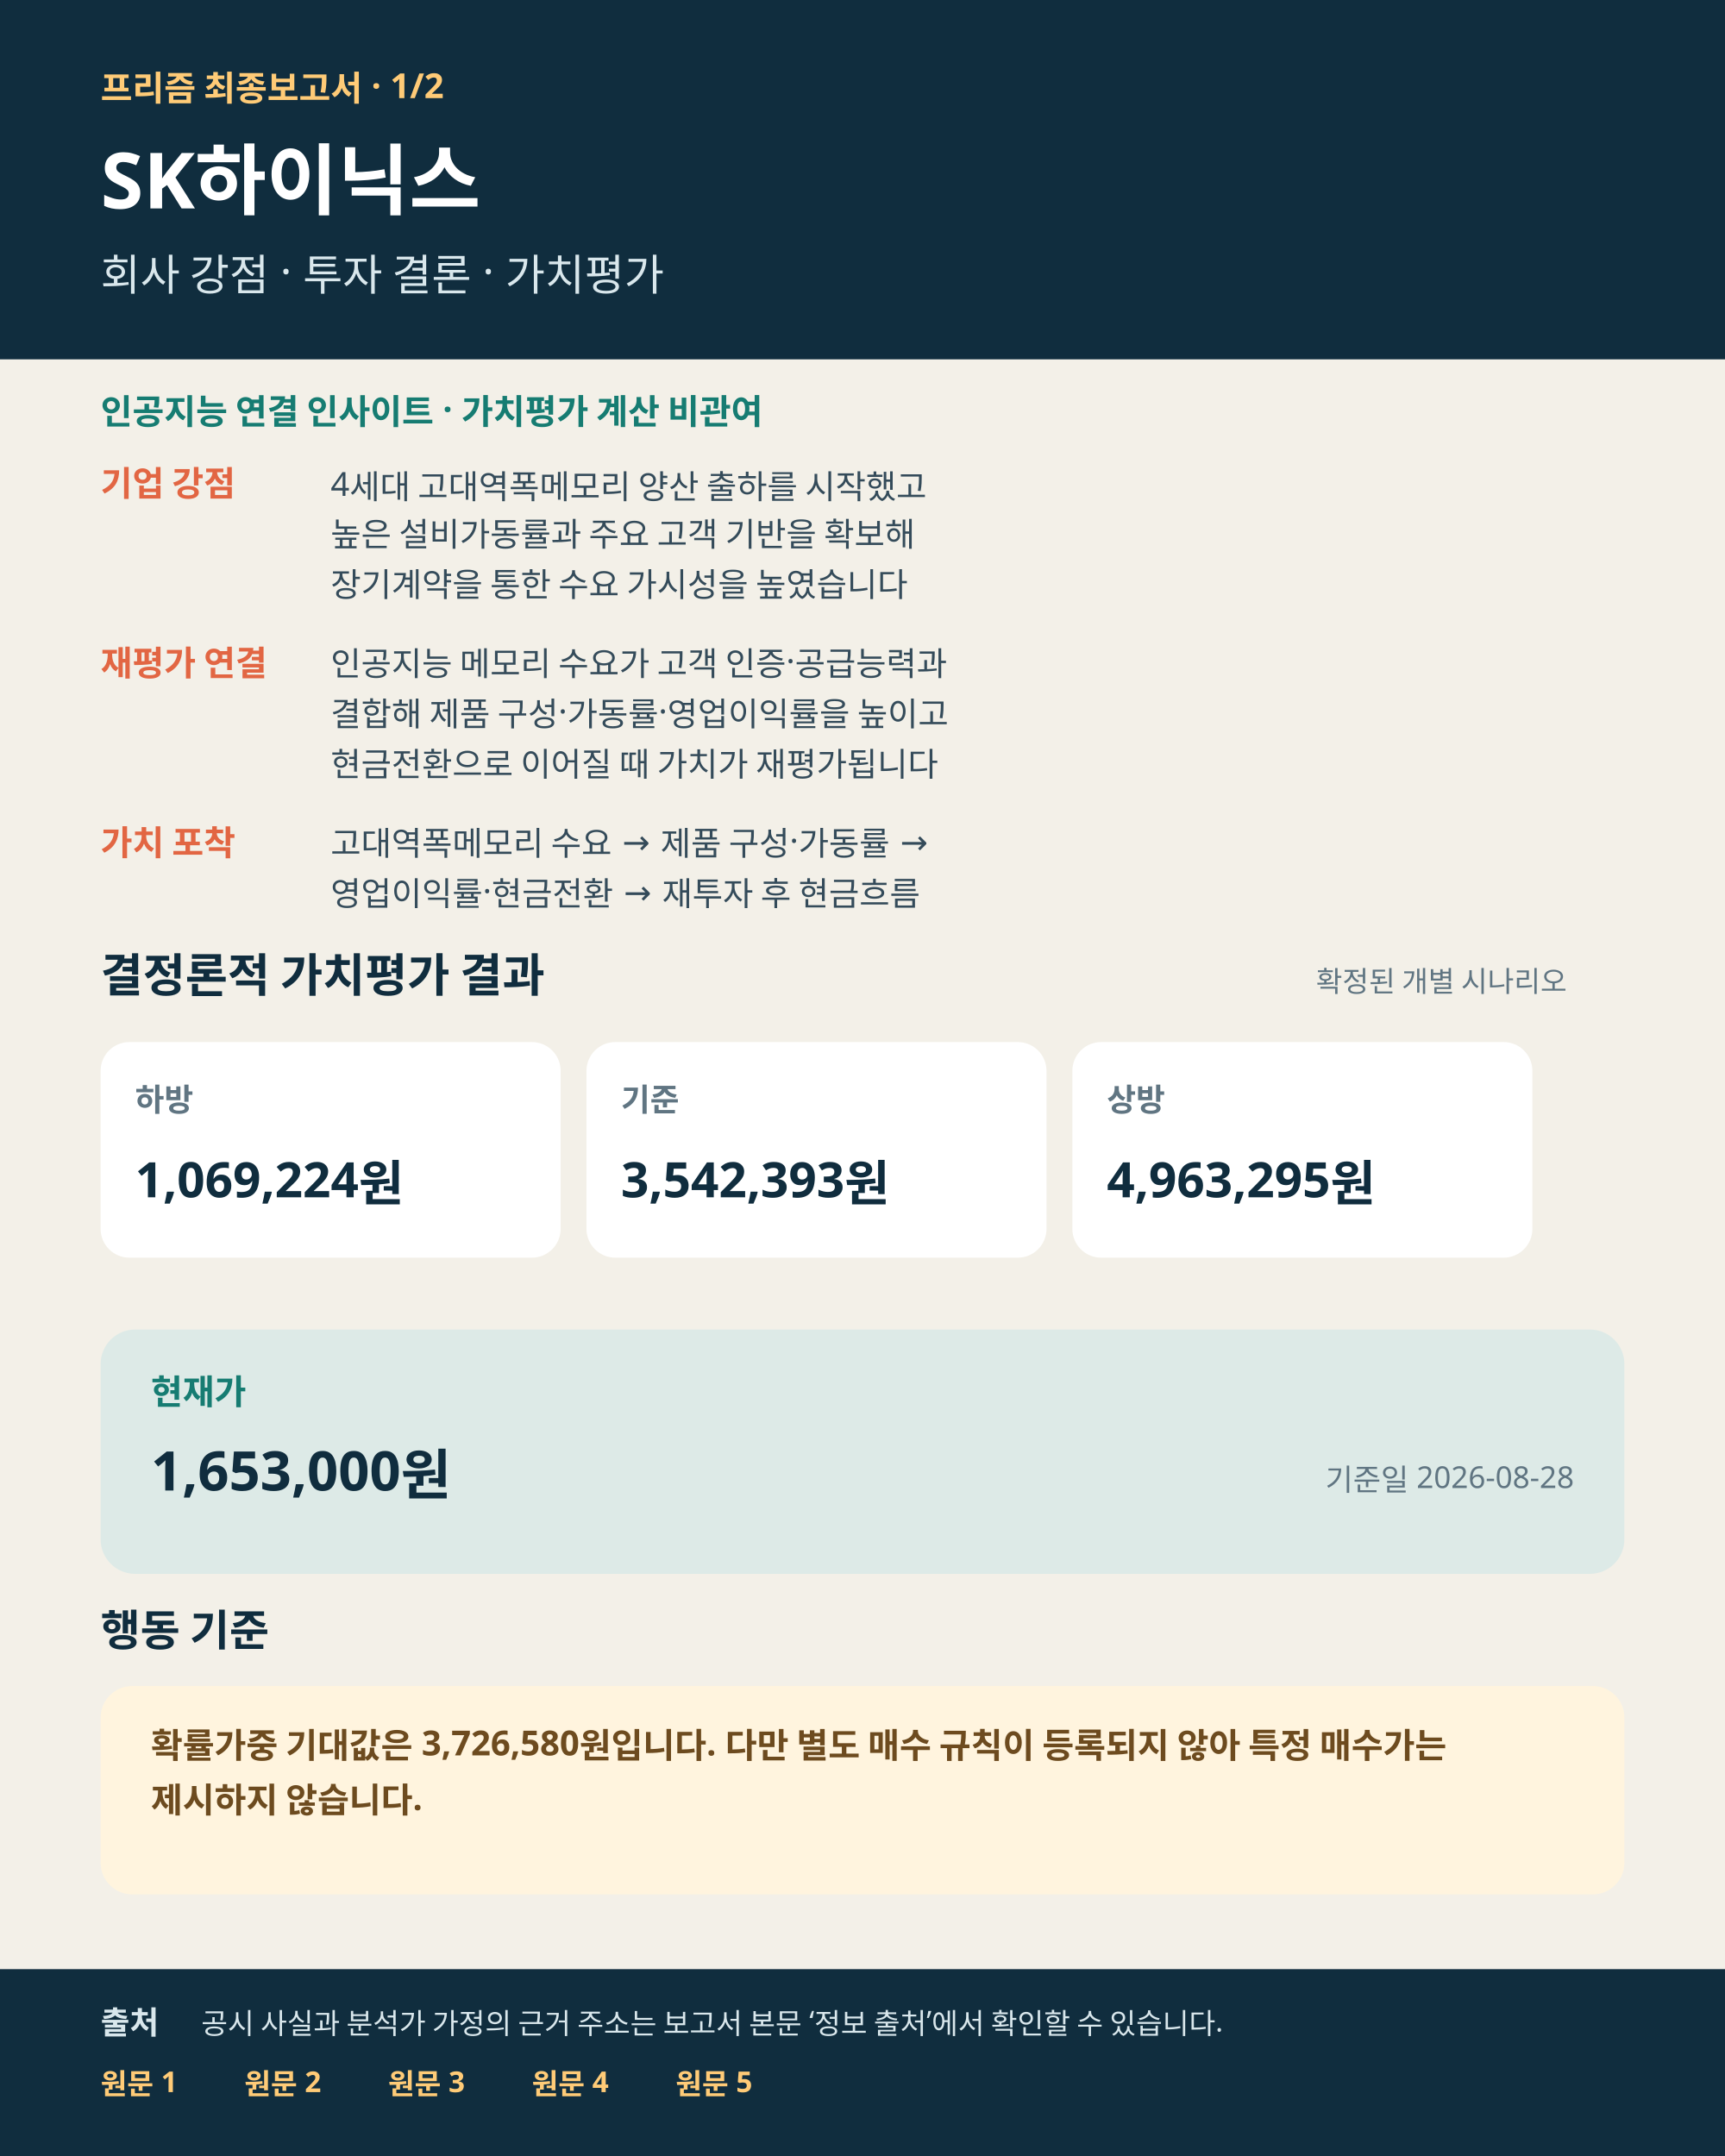
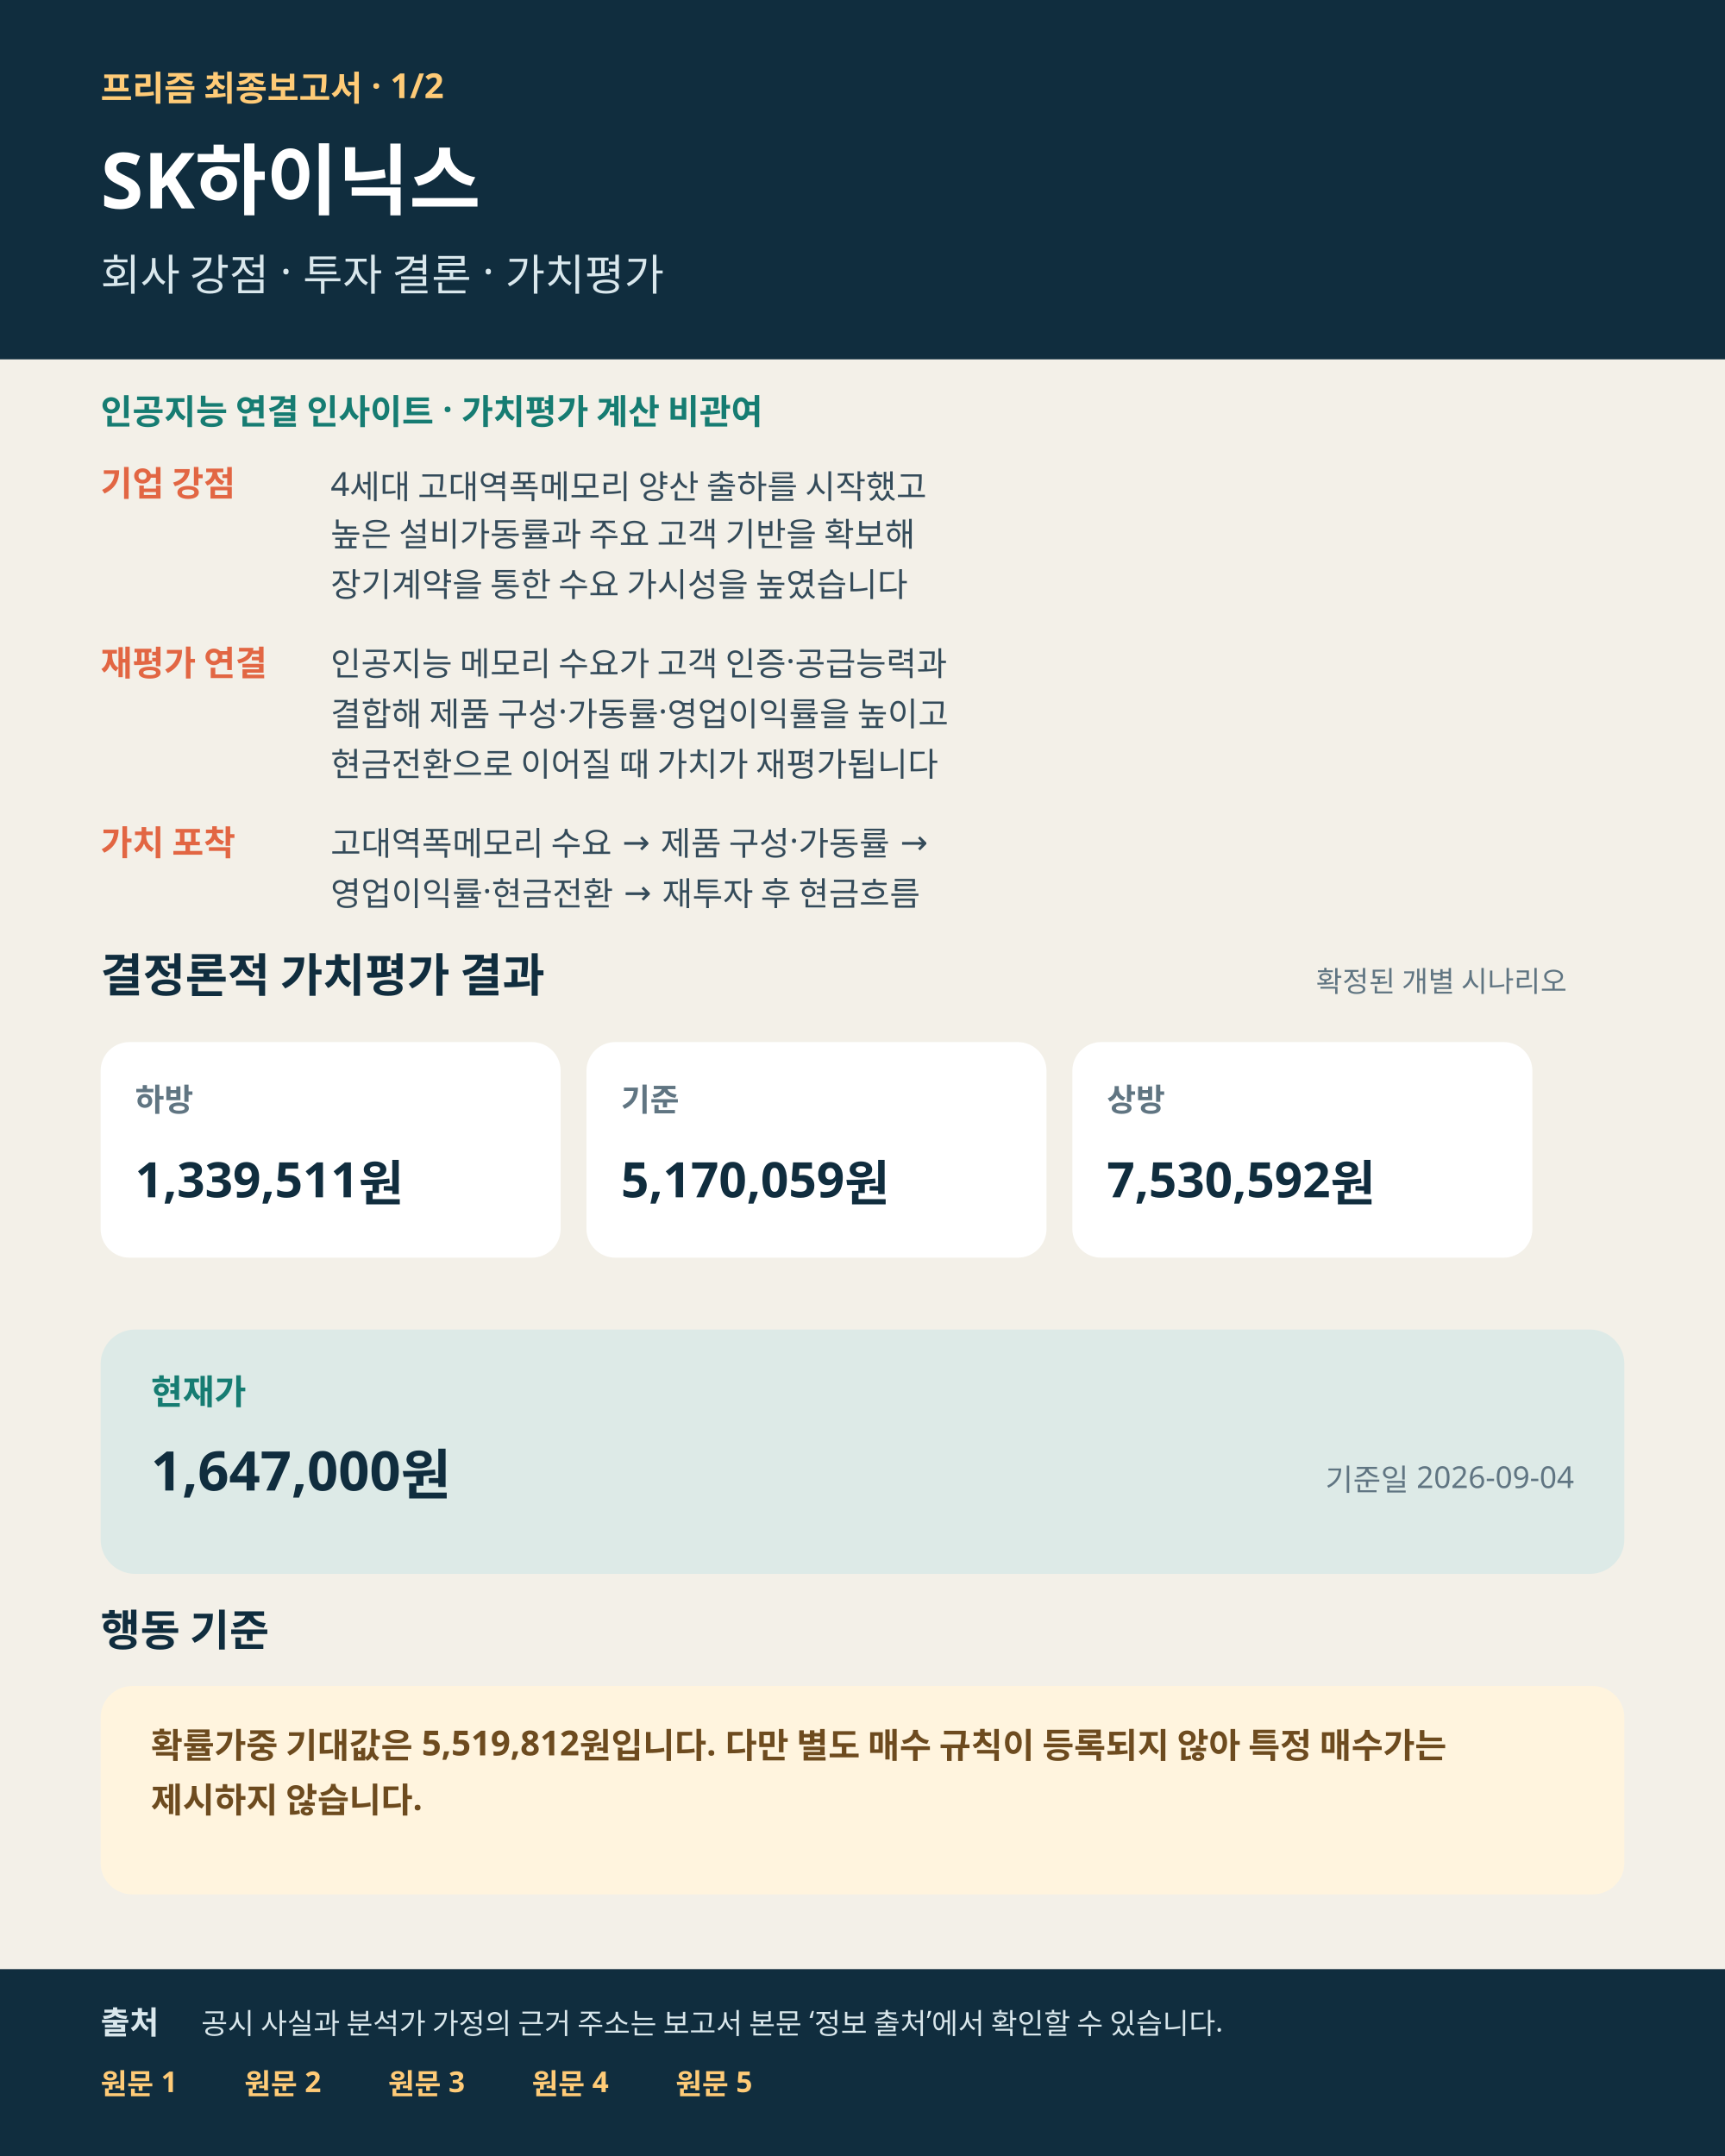
<svg xmlns="http://www.w3.org/2000/svg" width="1200" height="1500" viewBox="0 0 1200 1500" role="img" aria-labelledby="title desc">
  <style>
text { font-family: Pretendard, "Noto Sans KR", "Apple SD Gothic Neo", "Malgun Gothic", sans-serif; }
</style>
  <rect x="0" y="0" width="1200" height="1500" rx="0" fill="#F3F0E8" />
  <rect x="0" y="0" width="1200" height="250" rx="0" fill="#102D3E" />
  <text x="70" y="70" font-size="24" font-weight="700" fill="#FFCB77" text-anchor="start">프리즘 최종보고서 · 1/2</text>
  <text x="70" y="145" font-size="54" font-weight="800" fill="#FFFFFF" text-anchor="start">SK하이닉스</text>
  <text x="70" y="202" font-size="30" font-weight="500" fill="#D9E7EC" text-anchor="start">회사 강점 · 투자 결론 · 가치평가</text>
  <text x="70" y="295" font-size="24" font-weight="800" fill="#167C72" text-anchor="start">인공지능 연결 인사이트 · 가치평가 계산 비관여</text>
  <text x="70" y="345" font-size="24" font-weight="800" fill="#E26643" text-anchor="start">기업 강점</text>
  <text x="230" y="345" font-size="23" font-weight="400" fill="#344B5A" text-anchor="start">4세대 고대역폭메모리 양산 출하를 시작했고</text>
  <text x="230" y="380" font-size="23" font-weight="400" fill="#344B5A" text-anchor="start">높은 설비가동률과 주요 고객 기반을 확보해</text>
  <text x="230" y="415" font-size="23" font-weight="400" fill="#344B5A" text-anchor="start">장기계약을 통한 수요 가시성을 높였습니다</text>
  <text x="70" y="470" font-size="24" font-weight="800" fill="#E26643" text-anchor="start">재평가 연결</text>
  <text x="230" y="470" font-size="23" font-weight="400" fill="#344B5A" text-anchor="start">인공지능 메모리 수요가 고객 인증·공급능력과</text>
  <text x="230" y="505" font-size="23" font-weight="400" fill="#344B5A" text-anchor="start">결합해 제품 구성·가동률·영업이익률을 높이고</text>
  <text x="230" y="540" font-size="23" font-weight="400" fill="#344B5A" text-anchor="start">현금전환으로 이어질 때 가치가 재평가됩니다</text>
  <text x="70" y="595" font-size="24" font-weight="800" fill="#E26643" text-anchor="start">가치 포착</text>
  <text x="230" y="595" font-size="23" font-weight="400" fill="#344B5A" text-anchor="start">고대역폭메모리 수요 → 제품 구성·가동률 →</text>
  <text x="230" y="630" font-size="23" font-weight="400" fill="#344B5A" text-anchor="start">영업이익률·현금전환 → 재투자 후 현금흐름</text>
  <text x="70" y="690" font-size="32" font-weight="800" fill="#102D3E" text-anchor="start">결정론적 가치평가 결과</text>
  <text x="1090" y="690" font-size="20" font-weight="400" fill="#607582" text-anchor="end">확정된 개별 시나리오</text>
  <rect x="70" y="725" width="320" height="150" rx="20" fill="#FFFFFF" />
  <text x="94" y="773" font-size="22" font-weight="700" fill="#607582" text-anchor="start">하방</text>
-   <text x="94" y="833" font-size="34" font-weight="800" fill="#102D3E" text-anchor="start">1,069,224원</text>
+   <text x="94" y="833" font-size="34" font-weight="800" fill="#102D3E" text-anchor="start">1,339,511원</text>
  <rect x="408" y="725" width="320" height="150" rx="20" fill="#FFFFFF" />
  <text x="432" y="773" font-size="22" font-weight="700" fill="#607582" text-anchor="start">기준</text>
-   <text x="432" y="833" font-size="34" font-weight="800" fill="#102D3E" text-anchor="start">3,542,393원</text>
+   <text x="432" y="833" font-size="34" font-weight="800" fill="#102D3E" text-anchor="start">5,170,059원</text>
  <rect x="746" y="725" width="320" height="150" rx="20" fill="#FFFFFF" />
  <text x="770" y="773" font-size="22" font-weight="700" fill="#607582" text-anchor="start">상방</text>
-   <text x="770" y="833" font-size="34" font-weight="800" fill="#102D3E" text-anchor="start">4,963,295원</text>
+   <text x="770" y="833" font-size="34" font-weight="800" fill="#102D3E" text-anchor="start">7,530,592원</text>
  <rect x="70" y="925" width="1060" height="170" rx="24" fill="#DDEAE7" />
  <text x="105" y="977" font-size="24" font-weight="800" fill="#167C72" text-anchor="start">현재가</text>
-   <text x="105" y="1037" font-size="38" font-weight="800" fill="#102D3E" text-anchor="start">1,653,000원</text>
-   <text x="1095" y="1037" font-size="21" font-weight="400" fill="#607582" text-anchor="end">기준일 2026-08-28</text>
+   <text x="105" y="1037" font-size="38" font-weight="800" fill="#102D3E" text-anchor="start">1,647,000원</text>
+   <text x="1095" y="1037" font-size="21" font-weight="400" fill="#607582" text-anchor="end">기준일 2026-09-04</text>
  <text x="70" y="1145" font-size="30" font-weight="800" fill="#102D3E" text-anchor="start">행동 기준</text>
  <rect x="70" y="1173" width="1060" height="145" rx="22" fill="#FFF4DE" />
-   <text x="105" y="1223" font-size="24" font-weight="600" fill="#6D4B1F" text-anchor="start">확률가중 기대값은 3,726,580원입니다. 다만 별도 매수 규칙이 등록되지 않아 특정 매수가는</text>
+   <text x="105" y="1223" font-size="24" font-weight="600" fill="#6D4B1F" text-anchor="start">확률가중 기대값은 5,519,812원입니다. 다만 별도 매수 규칙이 등록되지 않아 특정 매수가는</text>
  <text x="105" y="1261" font-size="24" font-weight="600" fill="#6D4B1F" text-anchor="start">제시하지 않습니다.</text>
  <rect x="0" y="1370" width="1200" height="130" rx="0" fill="#102D3E" />
  <text x="70" y="1415" font-size="22" font-weight="700" fill="#D9E7EC" text-anchor="start">출처</text>
  <text x="140" y="1415" font-size="20" font-weight="400" fill="#D9E7EC" text-anchor="start">공시 사실과 분석가 가정의 근거 주소는 보고서 본문 ‘정보 출처’에서 확인할 수 있습니다.</text>
-   <a href="https://english.mofe.go.kr/?boardCd=P0002&amp;seq=2052" target="_blank">
+   <a href="https://api.nasdaq.com/api/quote/AVGO/historical?assetclass=STOCKS&amp;fromdate=2021-08-28&amp;limit=5000&amp;todate=2026-08-28" target="_blank">
    <text x="70" y="1457" font-size="20" font-weight="700" fill="#FFCB77" text-anchor="start">원문 1</text>
  </a>
-   <a href="https://www.sec.gov/Archives/edgar/data/2120882/000119312526354777/d147827d6k.htm" target="_blank">
+   <a href="https://api.nasdaq.com/api/quote/COMP/historical?assetclass=INDEX&amp;fromdate=2021-08-28&amp;limit=5000&amp;todate=2026-08-28" target="_blank">
    <text x="170" y="1457" font-size="20" font-weight="700" fill="#FFCB77" text-anchor="start">원문 2</text>
  </a>
-   <a href="https://kr.investing.com/equities/sk-hynix-inc-historical-data" target="_blank">
+   <a href="https://api.nasdaq.com/api/quote/INTC/historical?assetclass=STOCKS&amp;fromdate=2021-08-28&amp;limit=5000&amp;todate=2026-08-28" target="_blank">
    <text x="270" y="1457" font-size="20" font-weight="700" fill="#FFCB77" text-anchor="start">원문 3</text>
  </a>
-   <a href="https://news.skhynix.com/en/q2-2026-business-results/" target="_blank">
+   <a href="https://api.nasdaq.com/api/quote/MRVL/historical?assetclass=STOCKS&amp;fromdate=2021-08-28&amp;limit=5000&amp;todate=2026-08-28" target="_blank">
    <text x="370" y="1457" font-size="20" font-weight="700" fill="#FFCB77" text-anchor="start">원문 4</text>
  </a>
-   <a href="https://pages.stern.nyu.edu/~adamodar/New_Home_Page/datafile/ctrypremtable.htm" target="_blank">
+   <a href="https://api.nasdaq.com/api/quote/MU/historical?assetclass=STOCKS&amp;fromdate=2021-08-28&amp;limit=5000&amp;todate=2026-08-28" target="_blank">
    <text x="470" y="1457" font-size="20" font-weight="700" fill="#FFCB77" text-anchor="start">원문 5</text>
  </a>
</svg>
